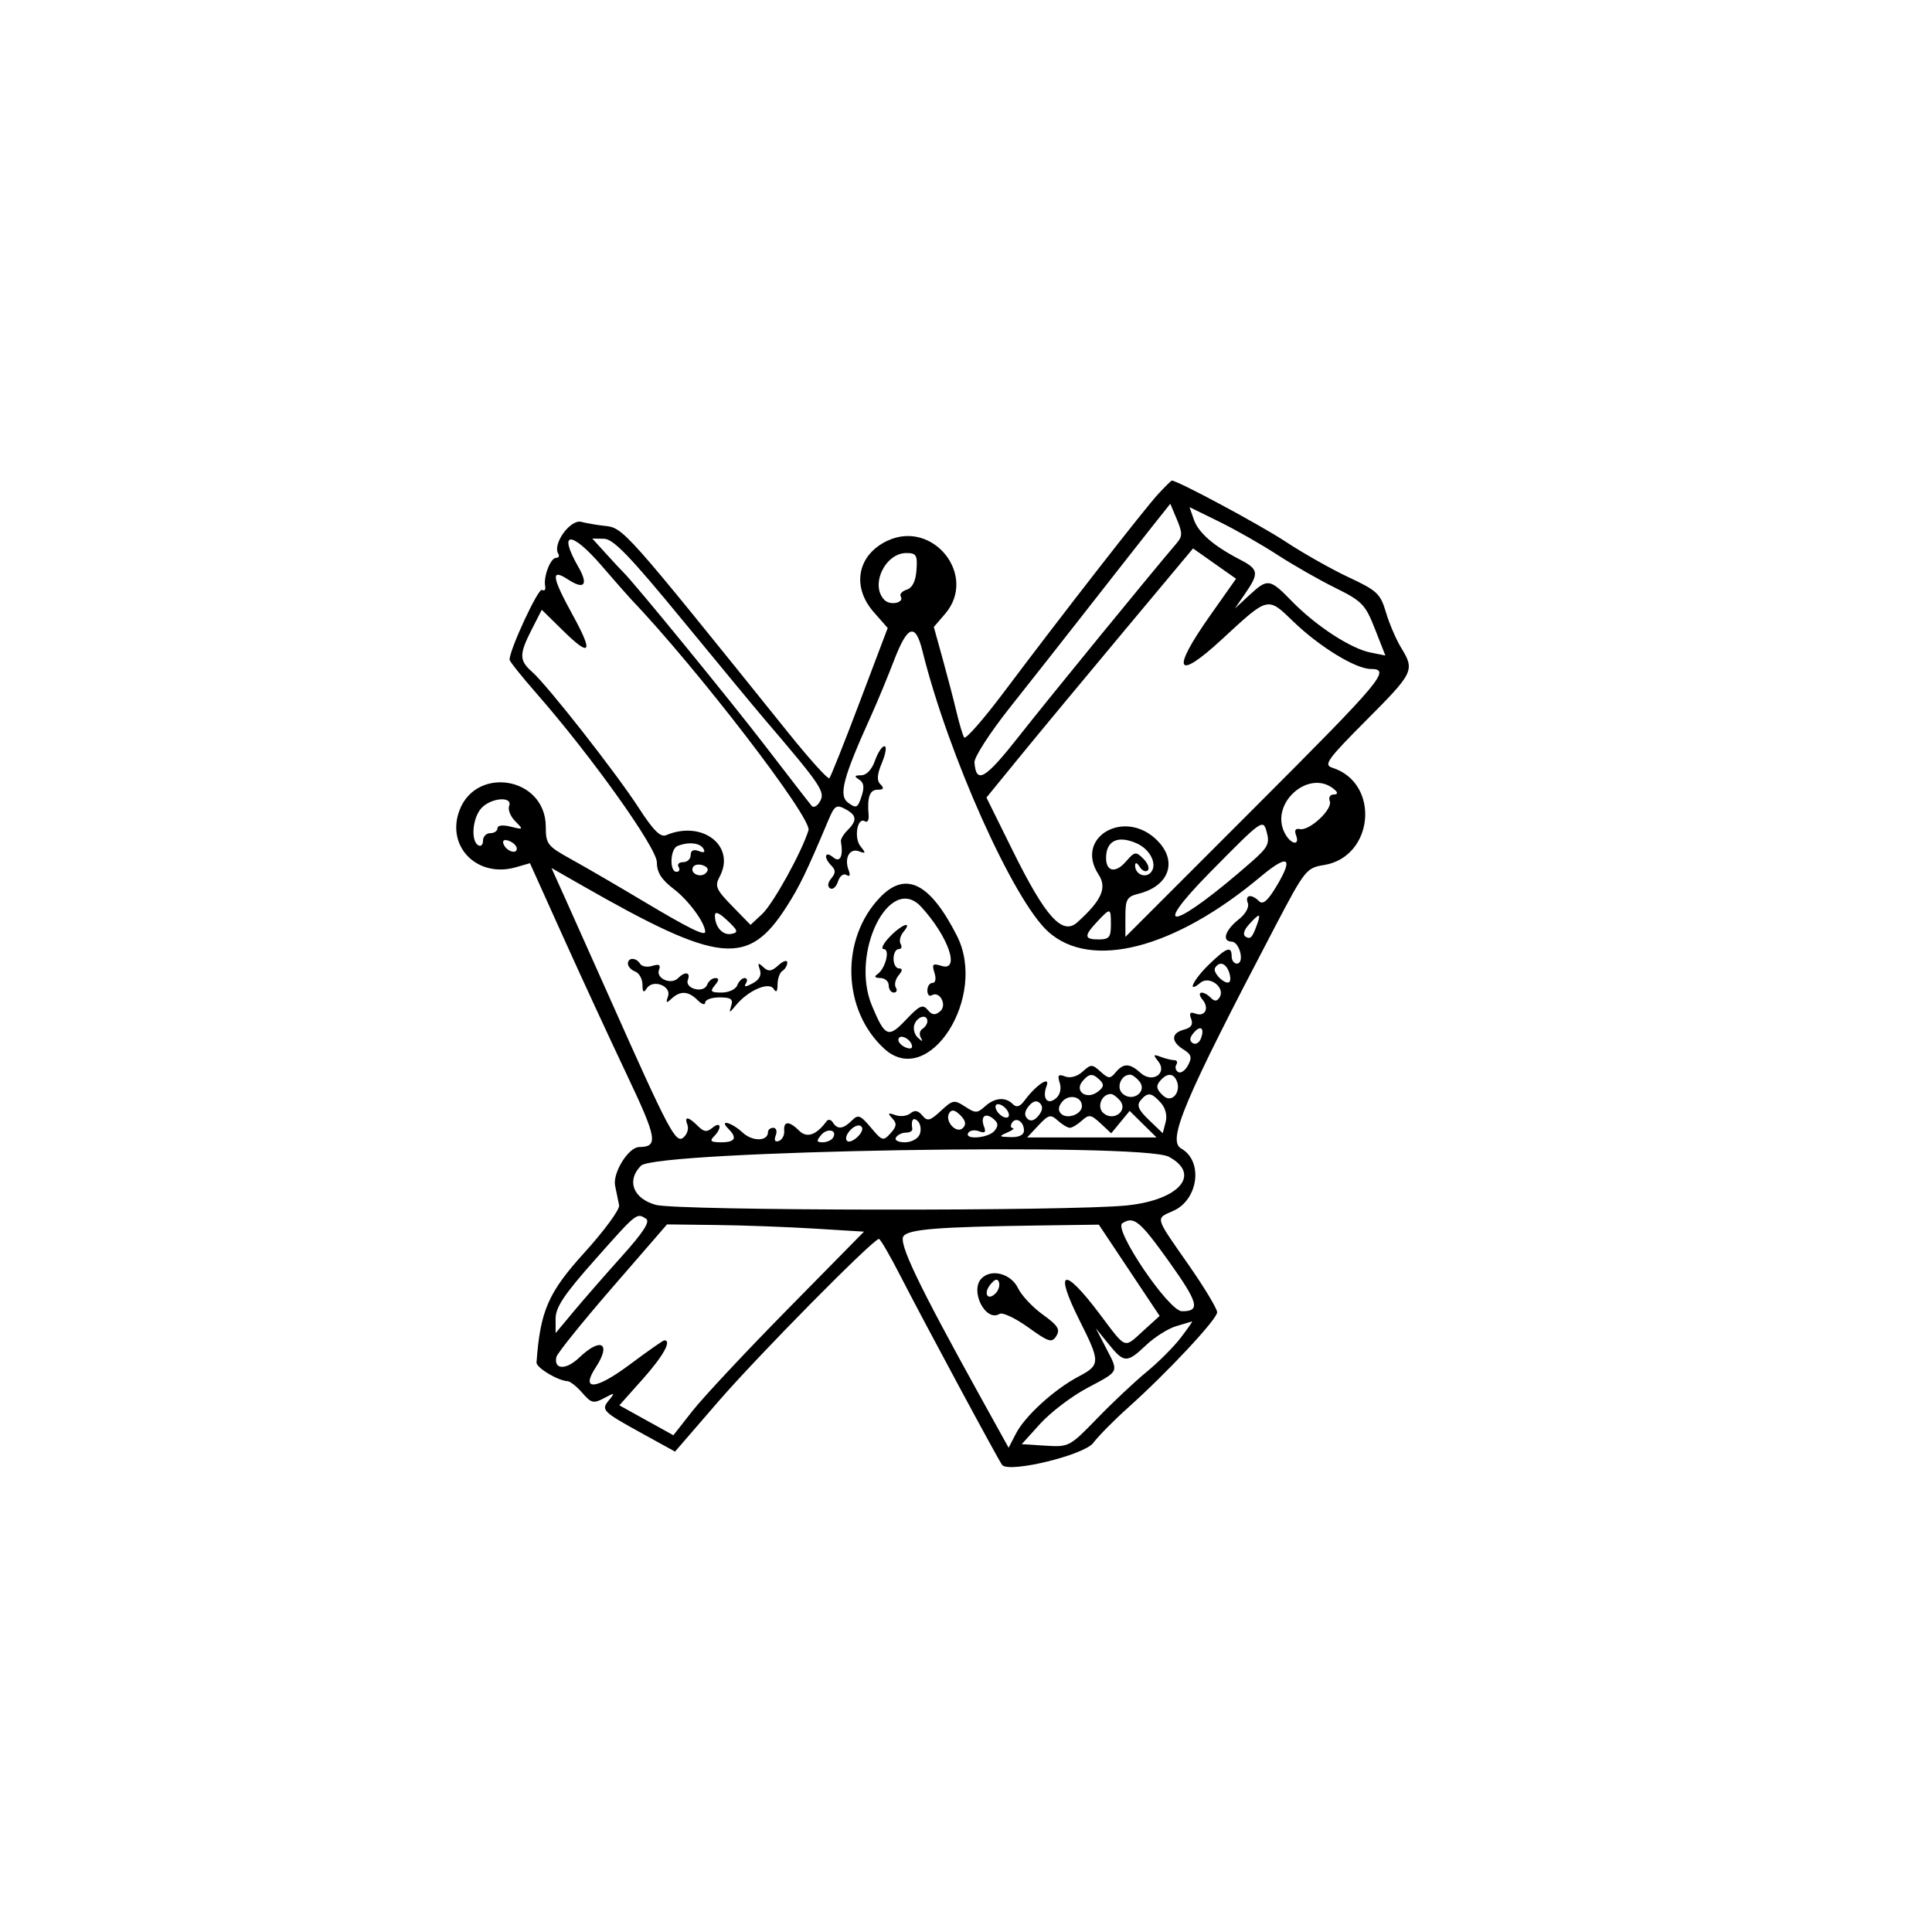
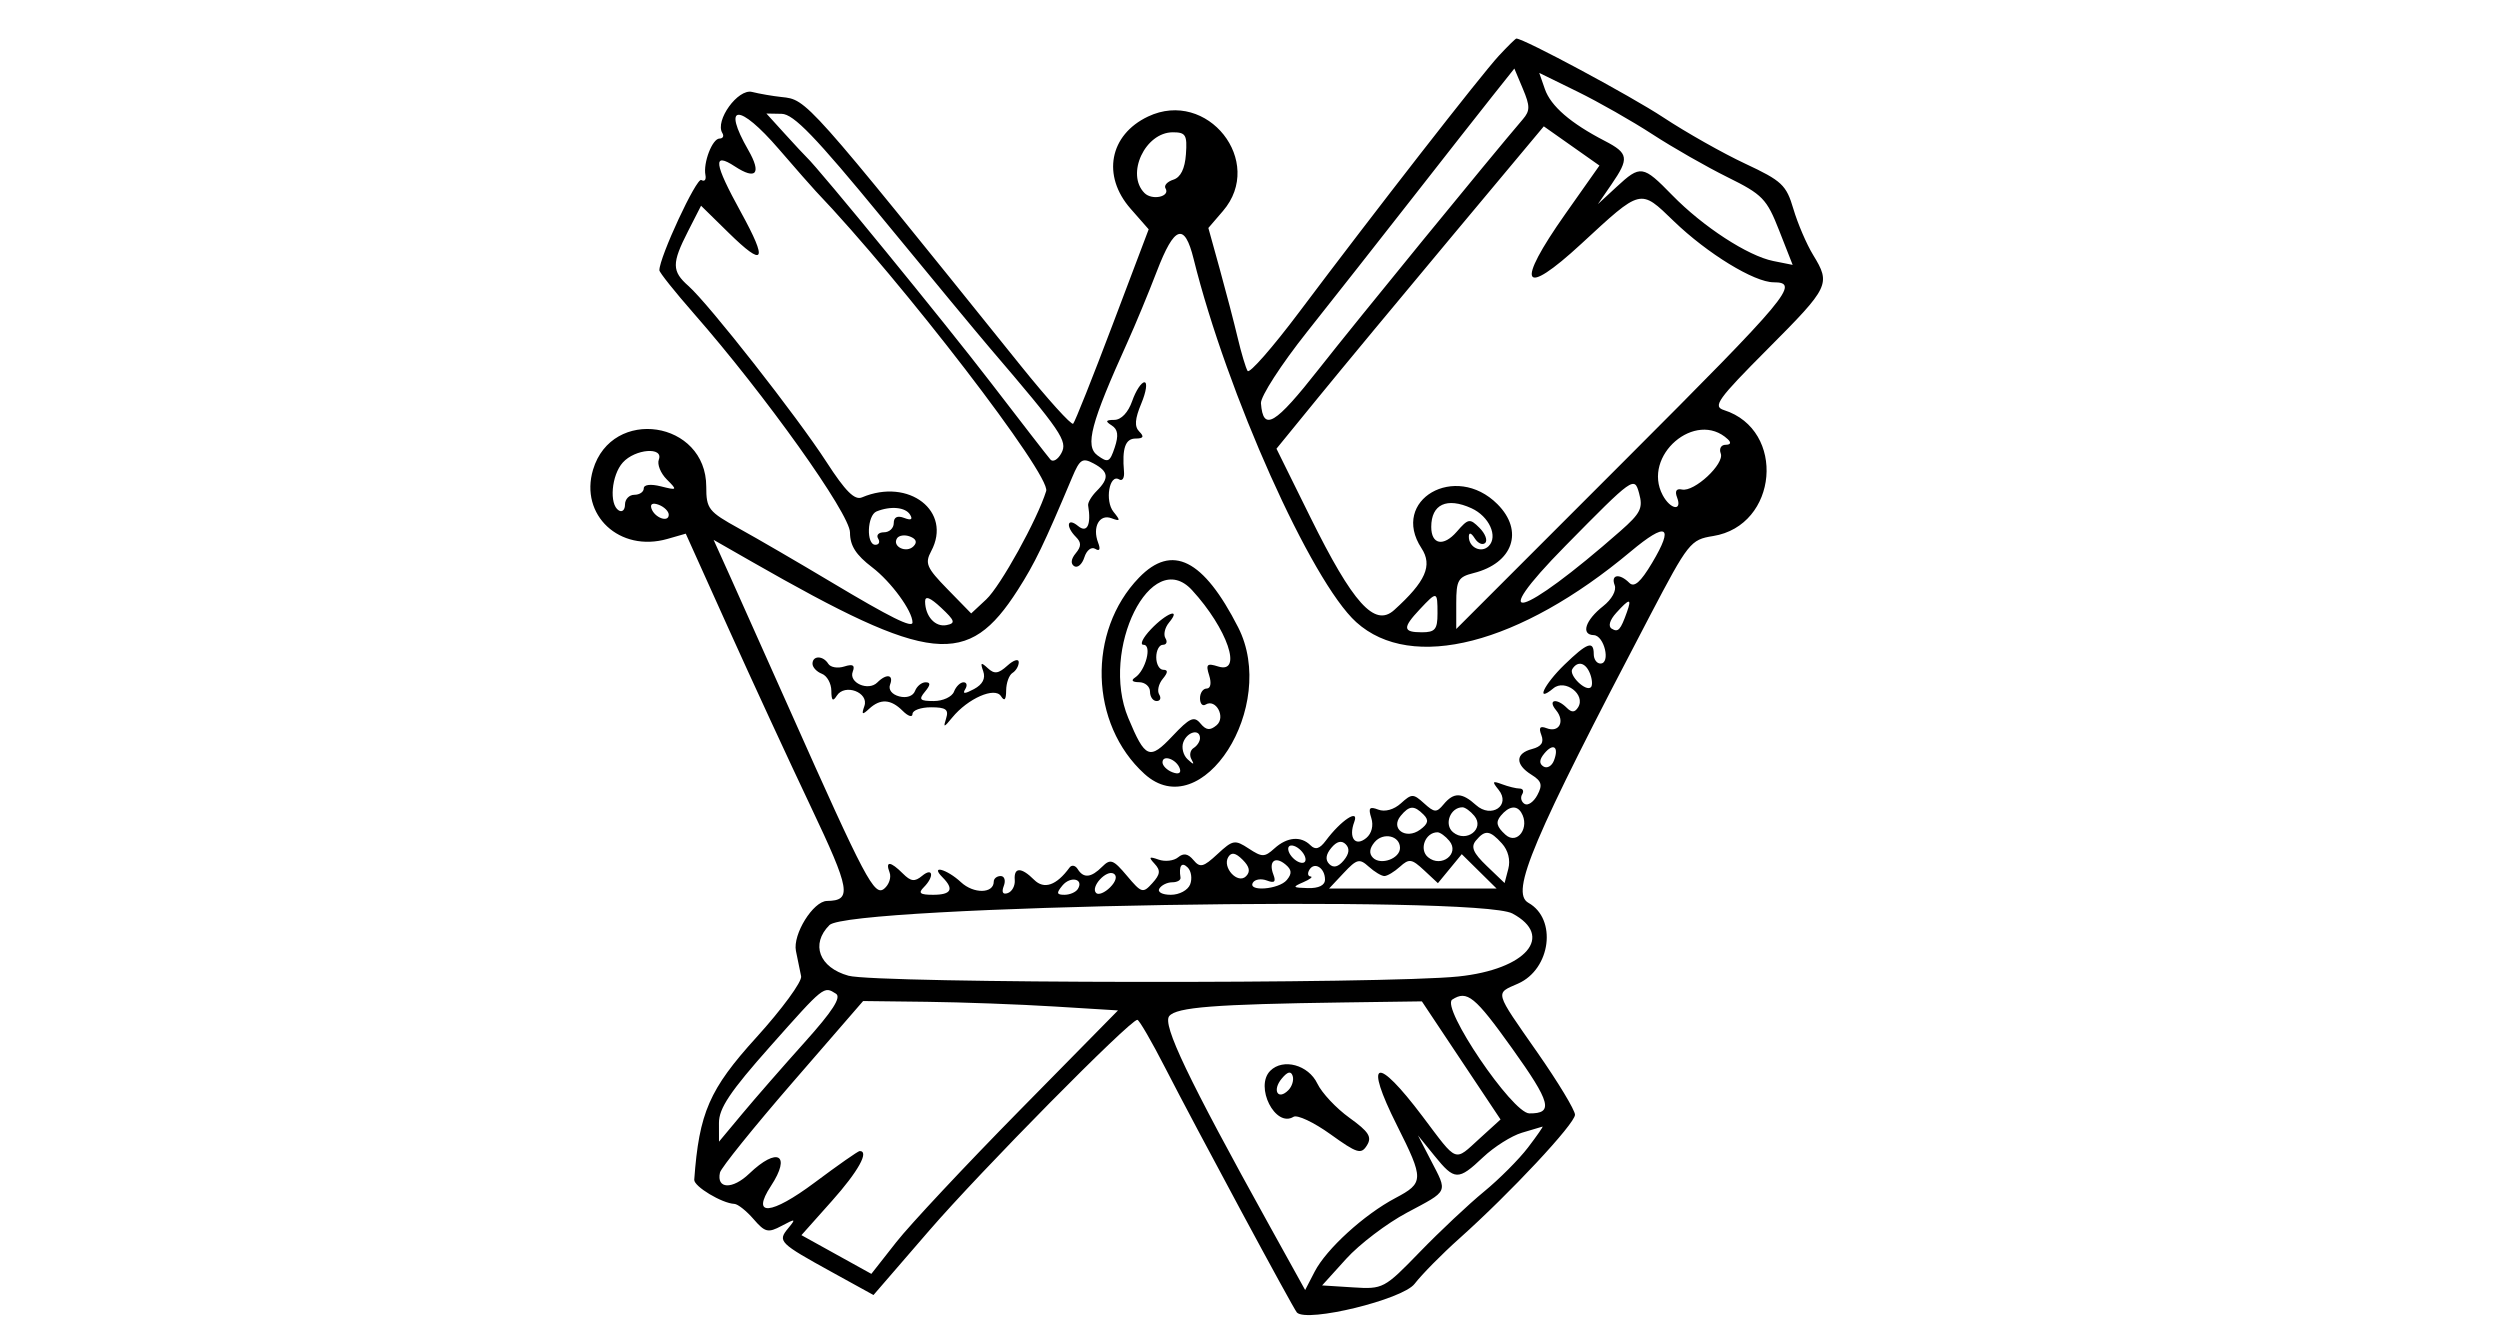
- <svg xmlns="http://www.w3.org/2000/svg" id="svg" version="1.1" width="175" height="175" viewBox="0, 0, 400,207">
+ <svg xmlns="http://www.w3.org/2000/svg" id="svg" version="1.1" width="150" height="80" viewBox="0, 0, 400,207">
  <g id="svgg">
    <path id="path0" d="M239.821 5.750 C 237.005 8.784,219.896 30.748,207.865 46.777 C 203.622 52.429,199.910 56.663,199.616 56.187 C 199.321 55.711,198.611 53.336,198.037 50.911 C 197.462 48.485,196.170 43.532,195.165 39.904 L 193.338 33.309 195.669 30.599 C 202.468 22.694,193.179 10.974,183.685 15.479 C 177.509 18.410,176.270 24.960,180.895 30.227 L 183.789 33.524 178.004 48.819 C 174.823 57.231,171.989 64.344,171.708 64.626 C 171.426 64.907,167.641 60.719,163.297 55.319 C 128.827 12.468,129.110 12.787,125.042 12.356 C 123.644 12.208,121.521 11.842,120.324 11.543 C 118.073 10.980,114.350 16.139,115.575 18.121 C 115.874 18.605,115.672 19.000,115.126 19.000 C 113.977 19.000,112.485 22.869,112.871 24.850 C 113.015 25.593,112.720 25.945,112.213 25.632 C 111.457 25.165,105.500 37.983,105.500 40.077 C 105.500 40.420,107.975 43.525,111.000 46.976 C 122.413 59.997,136.000 79.051,136.000 82.036 C 136.000 84.141,136.942 85.617,139.559 87.613 C 142.575 89.913,146.000 94.596,146.000 96.419 C 146.000 97.390,142.511 95.659,133.000 89.972 C 127.775 86.847,121.138 82.987,118.251 81.395 C 113.350 78.692,113.002 78.248,113.001 74.705 C 112.998 64.130,97.920 61.860,94.889 71.977 C 92.707 79.259,99.143 85.253,106.789 83.060 L 109.722 82.219 116.545 97.360 C 120.297 105.687,126.232 118.535,129.732 125.911 C 136.068 139.263,136.355 140.932,132.323 140.985 C 130.115 141.013,126.813 146.327,127.350 148.985 C 127.630 150.368,128.003 152.191,128.179 153.036 C 128.356 153.880,125.128 158.287,121.008 162.829 C 113.497 171.108,111.856 174.867,111.079 185.589 C 111.002 186.653,115.511 189.368,117.500 189.456 C 118.050 189.480,119.429 190.573,120.564 191.885 C 122.411 194.018,122.885 194.132,125.064 192.971 C 127.310 191.774,127.390 191.805,126.092 193.379 C 124.387 195.446,124.662 195.720,133.130 200.385 L 139.759 204.037 148.630 193.773 C 156.909 184.192,180.803 159.995,181.975 160.004 C 182.264 160.007,184.286 163.494,186.468 167.754 C 191.232 177.053,206.984 206.318,207.508 206.842 C 209.145 208.479,224.393 204.764,226.325 202.258 C 227.494 200.741,230.711 197.480,233.475 195.011 C 241.631 187.725,252.000 176.631,252.000 175.191 C 252.000 174.457,249.300 169.986,246.000 165.257 C 239.013 155.242,239.183 155.850,242.894 154.207 C 248.132 151.889,249.159 143.867,244.548 141.287 C 241.605 139.640,245.114 131.348,263.988 95.349 C 270.145 83.606,270.484 83.178,274.088 82.602 C 284.501 80.937,285.826 65.619,275.832 62.447 C 273.991 61.862,274.801 60.733,282.876 52.624 C 292.733 42.726,292.945 42.285,290.096 37.618 C 289.050 35.903,287.631 32.598,286.945 30.273 C 285.810 26.428,285.114 25.774,279.226 23.018 C 275.666 21.353,269.771 18.022,266.127 15.617 C 260.917 12.179,243.814 3.000,242.619 3.000 C 242.484 3.000,241.225 4.237,239.821 5.750 M243.666 15.903 C 238.351 22.116,217.066 48.171,211.059 55.819 C 203.969 64.843,202.098 65.956,201.752 61.355 C 201.671 60.285,204.981 55.159,209.111 49.956 C 213.240 44.755,220.838 35.100,225.997 28.500 C 231.156 21.900,236.934 14.543,238.837 12.150 L 242.297 7.801 243.665 11.054 C 244.821 13.803,244.821 14.554,243.666 15.903 M264.412 18.333 C 267.649 20.440,273.043 23.522,276.398 25.181 C 282.013 27.957,282.673 28.638,284.663 33.706 L 286.826 39.215 283.734 38.597 C 279.660 37.782,272.465 33.095,267.547 28.053 C 262.859 23.246,262.484 23.192,258.634 26.750 L 255.659 29.500 257.830 26.346 C 260.710 22.160,260.585 21.354,256.750 19.371 C 251.291 16.548,248.131 13.813,247.182 11.092 L 246.277 8.496 252.402 11.498 C 255.771 13.149,261.176 16.225,264.412 18.333 M124.604 20.675 C 127.297 23.797,129.962 26.834,130.526 27.425 C 144.366 41.917,168.167 72.889,167.390 75.396 C 165.981 79.941,160.075 90.619,157.796 92.741 L 155.389 94.983 151.600 91.102 C 148.246 87.668,147.946 86.969,148.990 85.018 C 152.396 78.654,145.418 73.232,137.917 76.414 C 136.743 76.912,135.277 75.451,132.243 70.760 C 127.572 63.537,113.383 45.443,110.158 42.595 C 107.474 40.226,107.463 38.972,110.084 33.835 L 112.169 29.749 116.563 34.062 C 122.314 39.706,122.909 38.723,118.547 30.787 C 114.219 22.912,113.981 21.102,117.587 23.465 C 120.987 25.693,121.883 24.603,119.731 20.854 C 115.449 13.393,118.233 13.291,124.604 20.675 M141.223 31.795 C 148.770 40.983,156.485 50.300,158.366 52.500 C 169.870 65.953,170.856 67.401,169.825 69.328 C 169.269 70.365,168.477 70.829,168.065 70.357 C 167.653 69.886,163.343 64.325,158.489 58.000 C 151.182 48.479,131.047 23.843,129.053 21.984 C 128.749 21.700,127.178 20.013,125.563 18.234 L 122.626 15.000 125.063 15.045 C 126.979 15.080,130.435 18.662,141.223 31.795 M250.455 31.063 C 242.395 42.501,243.515 44.607,253.000 35.850 C 262.687 26.906,262.382 26.981,267.809 32.220 C 273.170 37.395,280.689 42.000,283.779 42.000 C 288.095 42.000,286.259 44.197,259.932 70.531 L 233.000 97.471 233.000 93.344 C 233.000 89.675,233.305 89.141,235.750 88.530 C 242.084 86.950,243.879 81.788,239.586 77.495 C 232.858 70.767,222.387 76.837,227.434 84.540 C 229.249 87.309,228.115 89.880,223.068 94.441 C 219.954 97.256,216.490 93.418,209.641 79.563 L 204.235 68.626 210.868 60.495 C 214.515 56.023,224.140 44.418,232.255 34.706 L 247.009 17.048 251.460 20.185 L 255.911 23.322 250.455 31.063 M189.749 21.510 C 189.584 23.837,188.905 25.209,187.735 25.582 C 186.765 25.891,186.200 26.514,186.480 26.967 C 187.298 28.291,184.353 28.953,183.122 27.722 C 180.097 24.697,183.220 18.000,187.654 18.000 C 189.716 18.000,189.969 18.424,189.749 21.510 M190.976 38.250 C 196.297 59.727,209.790 89.867,216.999 96.380 C 225.872 104.396,243.145 99.949,260.908 85.077 C 266.684 80.241,267.912 80.895,264.332 86.900 C 262.490 89.988,261.476 90.876,260.690 90.090 C 259.121 88.521,257.690 88.749,258.348 90.463 C 258.671 91.307,257.891 92.727,256.502 93.819 C 253.649 96.064,252.895 98.391,255.000 98.455 C 256.685 98.506,257.742 103.000,256.070 103.000 C 255.481 103.000,255.000 102.325,255.000 101.500 C 255.000 99.273,253.958 99.649,250.298 103.196 C 247.009 106.384,245.608 109.400,248.550 106.958 C 250.410 105.415,253.750 107.977,252.505 109.991 C 251.979 110.843,251.470 110.870,250.687 110.087 C 249.058 108.458,247.570 108.777,248.964 110.456 C 250.449 112.246,249.473 114.119,247.457 113.345 C 246.393 112.937,246.157 113.246,246.619 114.448 C 247.068 115.619,246.622 116.286,245.130 116.676 C 242.445 117.378,242.399 119.144,245.023 120.782 C 246.669 121.810,246.846 122.419,245.973 124.051 C 245.383 125.154,244.465 125.787,243.934 125.459 C 243.402 125.131,243.226 124.443,243.543 123.931 C 243.859 123.419,243.678 123.000,243.141 123.000 C 242.603 123.000,241.339 122.691,240.332 122.313 C 238.776 121.729,238.690 121.859,239.762 123.180 C 241.801 125.691,238.611 127.863,236.153 125.638 C 233.899 123.599,232.601 123.571,230.979 125.525 C 229.849 126.887,229.514 126.870,227.857 125.370 C 226.118 123.797,225.882 123.797,224.145 125.369 C 223.028 126.379,221.588 126.779,220.529 126.373 C 219.110 125.828,218.893 126.087,219.407 127.708 C 219.791 128.917,219.474 130.192,218.612 130.907 C 216.838 132.379,215.725 130.897,216.684 128.340 C 217.512 126.133,214.561 128.075,212.134 131.334 C 211.153 132.652,210.463 132.863,209.684 132.084 C 208.150 130.550,205.946 130.739,203.913 132.578 C 202.334 134.008,201.945 134.010,199.798 132.603 C 197.579 131.149,197.257 131.206,194.801 133.483 C 192.533 135.587,192.011 135.718,190.955 134.446 C 190.094 133.409,189.369 133.279,188.494 134.005 C 187.812 134.571,186.409 134.736,185.377 134.370 C 183.849 133.829,183.730 133.954,184.736 135.039 C 185.724 136.104,185.651 136.728,184.378 138.135 C 182.869 139.803,182.652 139.740,180.311 136.958 C 178.120 134.354,177.668 134.189,176.348 135.509 C 174.574 137.283,173.366 137.401,172.434 135.893 C 172.058 135.285,171.469 135.172,171.125 135.643 C 169.035 138.509,167.051 139.193,165.456 137.599 C 163.402 135.545,162.185 135.562,162.361 137.642 C 162.438 138.546,161.937 139.483,161.249 139.726 C 160.451 140.008,160.218 139.594,160.606 138.584 C 160.941 137.713,160.716 137.000,160.107 137.000 C 159.498 137.000,159.000 137.402,159.000 137.893 C 159.000 139.821,155.788 139.880,153.758 137.989 C 151.489 135.875,148.743 135.143,150.800 137.200 C 152.699 139.099,152.216 140.000,149.300 140.000 C 147.200 140.000,146.867 139.733,147.800 138.800 C 149.519 137.081,149.286 135.518,147.528 136.977 C 146.351 137.954,145.735 137.878,144.456 136.599 C 142.475 134.618,141.612 134.548,142.334 136.427 C 142.635 137.212,142.250 138.378,141.478 139.019 C 139.908 140.321,138.469 137.597,126.403 110.500 C 122.729 102.250,118.476 92.734,116.950 89.354 L 114.177 83.209 120.339 86.732 C 148.941 103.089,154.855 103.714,162.849 91.222 C 165.572 86.967,167.024 83.959,171.552 73.199 C 172.768 70.308,173.193 70.033,174.970 70.984 C 177.394 72.281,177.518 73.339,175.482 75.375 C 174.647 76.210,174.026 77.254,174.101 77.696 C 174.625 80.789,173.943 82.197,172.500 81.000 C 170.747 79.545,170.453 81.053,172.158 82.758 C 173.034 83.634,173.023 84.268,172.109 85.369 C 171.357 86.275,171.271 87.049,171.879 87.425 C 172.417 87.757,173.146 87.116,173.500 86.000 C 173.860 84.864,174.627 84.270,175.242 84.650 C 175.947 85.085,176.111 84.733,175.701 83.664 C 174.742 81.164,175.905 79.029,177.833 79.750 C 179.267 80.287,179.314 80.145,178.167 78.735 C 176.737 76.976,177.503 72.575,179.070 73.544 C 179.580 73.859,179.926 73.303,179.840 72.308 C 179.513 68.545,180.055 67.000,181.700 67.000 C 182.941 67.000,183.102 66.702,182.295 65.895 C 181.488 65.088,181.573 63.873,182.608 61.395 C 183.389 59.528,183.615 58.000,183.111 58.000 C 182.608 58.000,181.725 59.350,181.150 61.000 C 180.514 62.824,179.398 64.006,178.302 64.015 C 176.894 64.027,176.800 64.221,177.872 64.900 C 178.869 65.531,179.002 66.493,178.360 68.419 C 177.568 70.797,177.285 70.929,175.605 69.700 C 173.558 68.203,174.517 64.575,180.401 51.567 C 181.661 48.780,183.772 43.688,185.091 40.250 C 187.902 32.927,189.521 32.376,190.976 38.250 M276.450 67.112 C 277.037 67.661,276.901 68.000,276.093 68.000 C 275.374 68.000,275.025 68.623,275.318 69.385 C 275.956 71.049,271.076 75.589,269.114 75.156 C 268.215 74.957,267.941 75.403,268.333 76.425 C 269.197 78.678,267.272 78.377,266.035 76.066 C 262.661 69.761,271.319 62.318,276.450 67.112 M105.411 70.371 C 105.122 71.125,105.694 72.551,106.683 73.540 C 108.413 75.270,108.377 75.312,105.740 74.650 C 104.096 74.237,103.000 74.369,103.000 74.981 C 103.000 75.541,102.325 76.000,101.500 76.000 C 100.675 76.000,100.000 76.702,100.000 77.559 C 100.000 78.416,99.550 78.840,99.000 78.500 C 97.430 77.530,97.830 72.846,99.655 70.829 C 101.624 68.653,106.210 68.288,105.411 70.371 M259.259 81.803 C 243.282 95.843,237.431 97.404,250.492 84.142 C 261.350 73.118,261.494 73.015,262.251 75.741 C 262.915 78.129,262.512 78.944,259.259 81.803 M107.000 79.190 C 107.000 80.505,104.727 79.682,104.229 78.187 C 103.985 77.456,104.443 77.233,105.416 77.606 C 106.287 77.941,107.000 78.653,107.000 79.190 M235.434 78.152 C 238.263 79.441,239.730 82.670,238.186 84.214 C 237.008 85.392,234.993 84.424,235.015 82.691 C 235.025 81.964,235.393 82.073,235.961 82.971 C 236.473 83.780,237.226 84.107,237.636 83.697 C 238.046 83.288,237.633 82.204,236.719 81.290 C 235.170 79.741,234.923 79.783,233.082 81.906 C 230.964 84.347,229.000 83.979,229.000 81.141 C 229.000 77.513,231.492 76.356,235.434 78.152 M145.605 79.170 C 146.091 79.957,145.783 80.131,144.664 79.701 C 143.577 79.284,143.000 79.572,143.000 80.531 C 143.000 81.339,142.298 82.000,141.441 82.000 C 140.584 82.000,140.160 82.450,140.500 83.000 C 140.840 83.550,140.641 84.000,140.059 84.000 C 138.566 84.000,138.735 79.274,140.250 78.662 C 142.502 77.754,144.868 77.978,145.605 79.170 M146.154 84.246 C 145.009 85.391,142.708 84.282,143.516 82.975 C 143.817 82.487,144.755 82.352,145.599 82.676 C 146.602 83.061,146.794 83.606,146.154 84.246 M182.247 89.250 C 173.926 97.848,174.337 112.690,183.118 120.663 C 192.315 129.016,204.556 109.851,198.103 97.202 C 192.538 86.293,187.536 83.785,182.247 89.250 M190.721 91.250 C 196.382 97.406,198.890 104.735,194.901 103.469 C 193.115 102.902,192.902 103.115,193.469 104.901 C 193.861 106.138,193.696 107.000,193.067 107.000 C 192.480 107.000,192.000 107.702,192.000 108.559 C 192.000 109.416,192.399 109.871,192.887 109.570 C 194.546 108.545,196.174 111.610,194.645 112.880 C 193.592 113.754,192.982 113.683,192.067 112.580 C 191.052 111.358,190.363 111.671,187.591 114.610 C 183.920 118.501,183.245 118.224,180.521 111.705 C 175.952 100.770,184.222 84.184,190.721 91.250 M151.457 96.848 C 149.644 97.216,148.041 95.460,148.015 93.076 C 148.005 92.106,148.827 92.426,150.588 94.076 C 152.797 96.146,152.924 96.551,151.457 96.848 M230.000 95.000 C 230.000 97.533,229.611 98.000,227.500 98.000 C 224.435 98.000,224.372 97.297,227.174 94.314 C 229.932 91.380,230.000 91.396,230.000 95.000 M260.314 94.750 C 259.282 97.651,258.906 98.060,257.866 97.417 C 257.267 97.047,257.555 96.044,258.590 94.901 C 260.724 92.543,261.112 92.509,260.314 94.750 M184.145 97.517 C 182.850 98.883,182.318 100.000,182.962 100.000 C 184.365 100.000,183.304 104.122,181.615 105.235 C 180.919 105.694,181.157 105.975,182.250 105.985 C 183.213 105.993,184.000 106.675,184.000 107.500 C 184.000 108.325,184.477 109.000,185.059 109.000 C 185.641 109.000,185.828 108.530,185.473 107.956 C 185.118 107.382,185.372 106.257,186.036 105.456 C 186.887 104.431,186.913 104.000,186.122 104.000 C 185.505 104.000,185.000 103.100,185.000 102.000 C 185.000 100.900,185.477 100.000,186.059 100.000 C 186.641 100.000,186.828 99.530,186.473 98.956 C 186.118 98.382,186.372 97.257,187.036 96.456 C 189.085 93.988,186.643 94.884,184.145 97.517 M130.000 103.031 C 130.000 103.599,130.675 104.322,131.500 104.638 C 132.325 104.955,133.007 106.178,133.015 107.357 C 133.027 108.941,133.255 109.146,133.890 108.143 C 135.156 106.146,139.068 107.617,138.302 109.801 C 137.816 111.186,137.955 111.269,139.053 110.250 C 140.858 108.575,142.532 108.675,144.429 110.571 C 145.293 111.436,146.000 111.661,146.000 111.071 C 146.000 110.482,147.336 110.000,148.969 110.000 C 151.339 110.000,151.826 110.353,151.387 111.750 C 150.897 113.310,151.003 113.297,152.362 111.635 C 154.862 108.580,159.184 106.687,160.157 108.220 C 160.717 109.102,160.974 108.819,160.985 107.309 C 160.993 106.104,161.450 104.840,162.000 104.500 C 162.550 104.160,163.000 103.389,163.000 102.786 C 163.000 102.183,162.184 102.429,161.186 103.331 C 159.737 104.643,159.105 104.724,158.039 103.736 C 156.958 102.734,156.821 102.828,157.316 104.235 C 157.719 105.383,157.222 106.346,155.842 107.085 C 154.349 107.883,153.951 107.888,154.438 107.100 C 154.812 106.495,154.690 106.000,154.166 106.000 C 153.642 106.000,152.955 106.675,152.638 107.500 C 152.322 108.325,150.869 109.000,149.409 109.000 C 147.163 109.000,146.947 108.769,148.000 107.500 C 148.897 106.419,148.922 106.000,148.091 106.000 C 147.456 106.000,146.697 106.625,146.404 107.389 C 146.089 108.210,145.055 108.566,143.879 108.258 C 142.709 107.952,142.104 107.173,142.412 106.369 C 143.031 104.756,141.840 104.560,140.367 106.033 C 138.931 107.469,135.757 106.074,136.436 104.306 C 136.837 103.261,136.467 103.034,135.078 103.475 C 134.028 103.809,132.879 103.613,132.525 103.041 C 131.696 101.699,130.000 101.693,130.000 103.031 M254.417 104.643 C 254.763 105.547,254.822 106.511,254.548 106.786 C 253.752 107.582,250.964 104.868,251.570 103.887 C 252.428 102.498,253.726 102.843,254.417 104.643 M192.000 114.941 C 192.000 115.459,191.543 116.165,190.984 116.510 C 190.425 116.856,190.266 117.670,190.630 118.319 C 191.138 119.224,190.994 119.223,190.014 118.317 C 189.310 117.667,189.005 116.429,189.336 115.567 C 189.986 113.874,192.000 113.400,192.000 114.941 M248.631 118.520 C 248.292 119.404,247.539 119.833,246.959 119.474 C 246.234 119.026,246.276 118.372,247.094 117.387 C 248.547 115.636,249.475 116.320,248.631 118.520 M188.771 119.813 C 189.015 120.544,188.557 120.767,187.584 120.394 C 186.713 120.059,186.000 119.347,186.000 118.810 C 186.000 117.495,188.273 118.318,188.771 119.813 M227.765 127.165 C 228.652 128.052,228.521 128.629,227.218 129.583 C 224.937 131.250,222.393 129.437,224.110 127.367 C 225.497 125.696,226.254 125.654,227.765 127.165 M235.890 127.367 C 237.606 129.435,234.606 131.748,232.488 129.990 C 231.000 128.755,232.044 126.000,234.000 126.000 C 234.415 126.000,235.266 126.615,235.890 127.367 M243.393 126.826 C 244.851 129.185,242.782 132.113,240.876 130.388 C 239.454 129.101,239.275 128.374,240.126 127.348 C 241.398 125.815,242.645 125.616,243.393 126.826 M224.000 132.500 C 224.000 134.208,220.927 135.327,219.675 134.075 C 219.021 133.421,219.103 132.581,219.915 131.602 C 221.298 129.936,224.000 130.530,224.000 132.500 M231.890 131.367 C 233.606 133.435,230.606 135.748,228.488 133.990 C 227.000 132.755,228.044 130.000,230.000 130.000 C 230.415 130.000,231.266 130.615,231.890 131.367 M240.307 131.787 C 241.307 132.892,241.697 134.442,241.330 135.847 L 240.735 138.121 237.886 135.391 C 235.707 133.303,235.297 132.348,236.141 131.330 C 237.604 129.567,238.374 129.651,240.307 131.787 M215.000 134.500 C 214.123 135.557,213.351 135.751,212.685 135.085 C 212.018 134.418,212.123 133.557,213.000 132.500 C 213.877 131.443,214.649 131.249,215.315 131.915 C 215.982 132.582,215.877 133.443,215.000 134.500 M208.813 133.938 C 209.063 134.688,208.688 135.063,207.938 134.813 C 207.216 134.572,206.428 133.784,206.188 133.063 C 205.938 132.313,206.313 131.938,207.063 132.188 C 207.784 132.428,208.572 133.216,208.813 133.938 M199.365 137.035 C 198.033 138.367,195.504 135.611,196.532 133.948 C 197.032 133.139,197.698 133.270,198.825 134.397 C 199.935 135.506,200.097 136.303,199.365 137.035 M205.890 137.633 C 204.622 139.161,199.545 139.546,200.473 138.044 C 200.798 137.518,201.803 137.371,202.706 137.717 C 203.911 138.180,204.186 137.928,203.743 136.771 C 202.930 134.655,203.997 133.753,205.670 135.141 C 206.693 135.990,206.747 136.600,205.890 137.633 M221.500 137.000 C 221.963 137.000,223.084 136.329,223.991 135.508 C 225.463 134.176,225.878 134.238,227.853 136.078 L 230.066 138.140 231.975 135.820 L 233.883 133.500 236.669 136.250 L 239.455 139.000 226.053 139.000 L 212.651 139.000 214.999 136.501 C 217.105 134.259,217.515 134.156,219.002 135.501 C 219.912 136.326,221.037 137.000,221.500 137.000 M190.426 138.333 C 190.069 139.262,188.700 140.000,187.334 140.000 C 185.954 140.000,185.152 139.563,185.500 139.000 C 185.840 138.450,186.766 138.000,187.559 138.000 C 188.352 138.000,188.947 137.662,188.882 137.250 C 188.583 135.357,189.071 134.671,190.033 135.633 C 190.601 136.201,190.778 137.416,190.426 138.333 M212.000 137.559 C 212.000 138.481,211.010 138.975,209.250 138.930 C 206.813 138.867,206.728 138.762,208.500 138.000 C 209.600 137.527,210.136 137.109,209.691 137.070 C 209.246 137.032,209.165 136.543,209.510 135.984 C 210.330 134.656,212.000 135.713,212.000 137.559 M177.620 138.809 C 176.755 139.673,175.748 140.081,175.381 139.715 C 174.422 138.756,177.036 135.904,178.209 136.629 C 178.794 136.991,178.555 137.874,177.620 138.809 M172.457 139.069 C 172.141 139.581,171.178 140.000,170.319 140.000 C 169.047 140.000,168.986 139.722,169.991 138.511 C 171.282 136.955,173.459 137.448,172.457 139.069 M241.985 142.992 C 248.761 146.618,244.208 151.931,233.349 153.069 C 221.641 154.297,140.249 154.197,135.758 152.950 C 131.064 151.646,129.657 147.899,132.714 144.842 C 135.830 141.725,236.436 140.022,241.985 142.992 M133.754 155.827 C 134.648 156.395,133.213 158.622,128.754 163.588 C 125.314 167.418,120.821 172.566,118.770 175.026 L 115.039 179.500 115.033 176.500 C 115.027 174.156,116.823 171.477,123.240 164.250 C 131.906 154.492,131.793 154.582,133.754 155.827 M241.927 164.557 C 248.143 173.248,248.613 175.019,244.691 174.976 C 241.968 174.946,230.479 157.978,232.361 156.765 C 234.739 155.231,235.977 156.239,241.927 164.557 M168.690 157.873 L 178.880 158.500 163.135 174.500 C 154.475 183.300,145.596 192.784,143.403 195.577 L 139.416 200.653 133.822 197.556 L 128.228 194.458 133.112 188.979 C 137.325 184.253,139.133 181.000,137.546 181.000 C 137.296 181.000,134.067 183.261,130.370 186.024 C 123.338 191.281,120.106 191.540,123.351 186.587 C 126.647 181.557,124.406 180.279,119.886 184.609 C 117.194 187.188,114.603 187.097,115.195 184.445 C 115.363 183.692,120.585 177.209,126.799 170.038 L 138.098 157.000 148.299 157.123 C 153.910 157.190,163.086 157.527,168.690 157.873 M233.794 166.500 L 240.089 175.949 236.794 178.945 C 232.607 182.754,233.304 183.017,227.621 175.475 C 220.173 165.591,218.180 166.263,223.500 176.864 C 227.862 185.556,227.851 186.095,223.260 188.523 C 218.259 191.167,212.221 196.671,210.347 200.295 L 208.824 203.241 203.080 192.870 C 190.031 169.312,185.947 160.768,187.081 159.402 C 188.257 157.985,194.345 157.510,215.000 157.224 L 227.500 157.052 233.794 166.500 M203.243 168.157 C 200.707 170.693,204.054 177.321,206.963 175.523 C 207.562 175.153,210.216 176.404,212.861 178.304 C 217.156 181.390,217.780 181.582,218.707 180.098 C 219.549 178.749,219.024 177.919,215.908 175.679 C 213.798 174.163,211.490 171.702,210.778 170.211 C 209.348 167.212,205.293 166.107,203.243 168.157 M206.129 171.271 C 204.464 172.936,203.521 171.282,205.071 169.415 C 206.008 168.285,206.550 168.150,206.826 168.978 C 207.045 169.636,206.732 170.668,206.129 171.271 M244.479 180.438 C 243.037 182.329,239.867 185.507,237.434 187.501 C 235.001 189.494,230.393 193.825,227.194 197.125 C 221.471 203.029,221.298 203.120,216.457 202.812 L 211.537 202.500 215.391 198.243 C 217.510 195.902,221.889 192.577,225.122 190.854 C 231.851 187.268,231.646 187.718,228.937 182.485 L 226.875 178.500 229.510 181.750 C 232.749 185.745,233.302 185.762,237.304 181.982 C 239.062 180.322,241.850 178.562,243.500 178.072 C 245.150 177.582,246.635 177.140,246.801 177.090 C 246.966 177.041,245.922 178.547,244.479 180.438 " stroke="none" fill="#000000" fill-rule="evenodd" />
  </g>
</svg>
